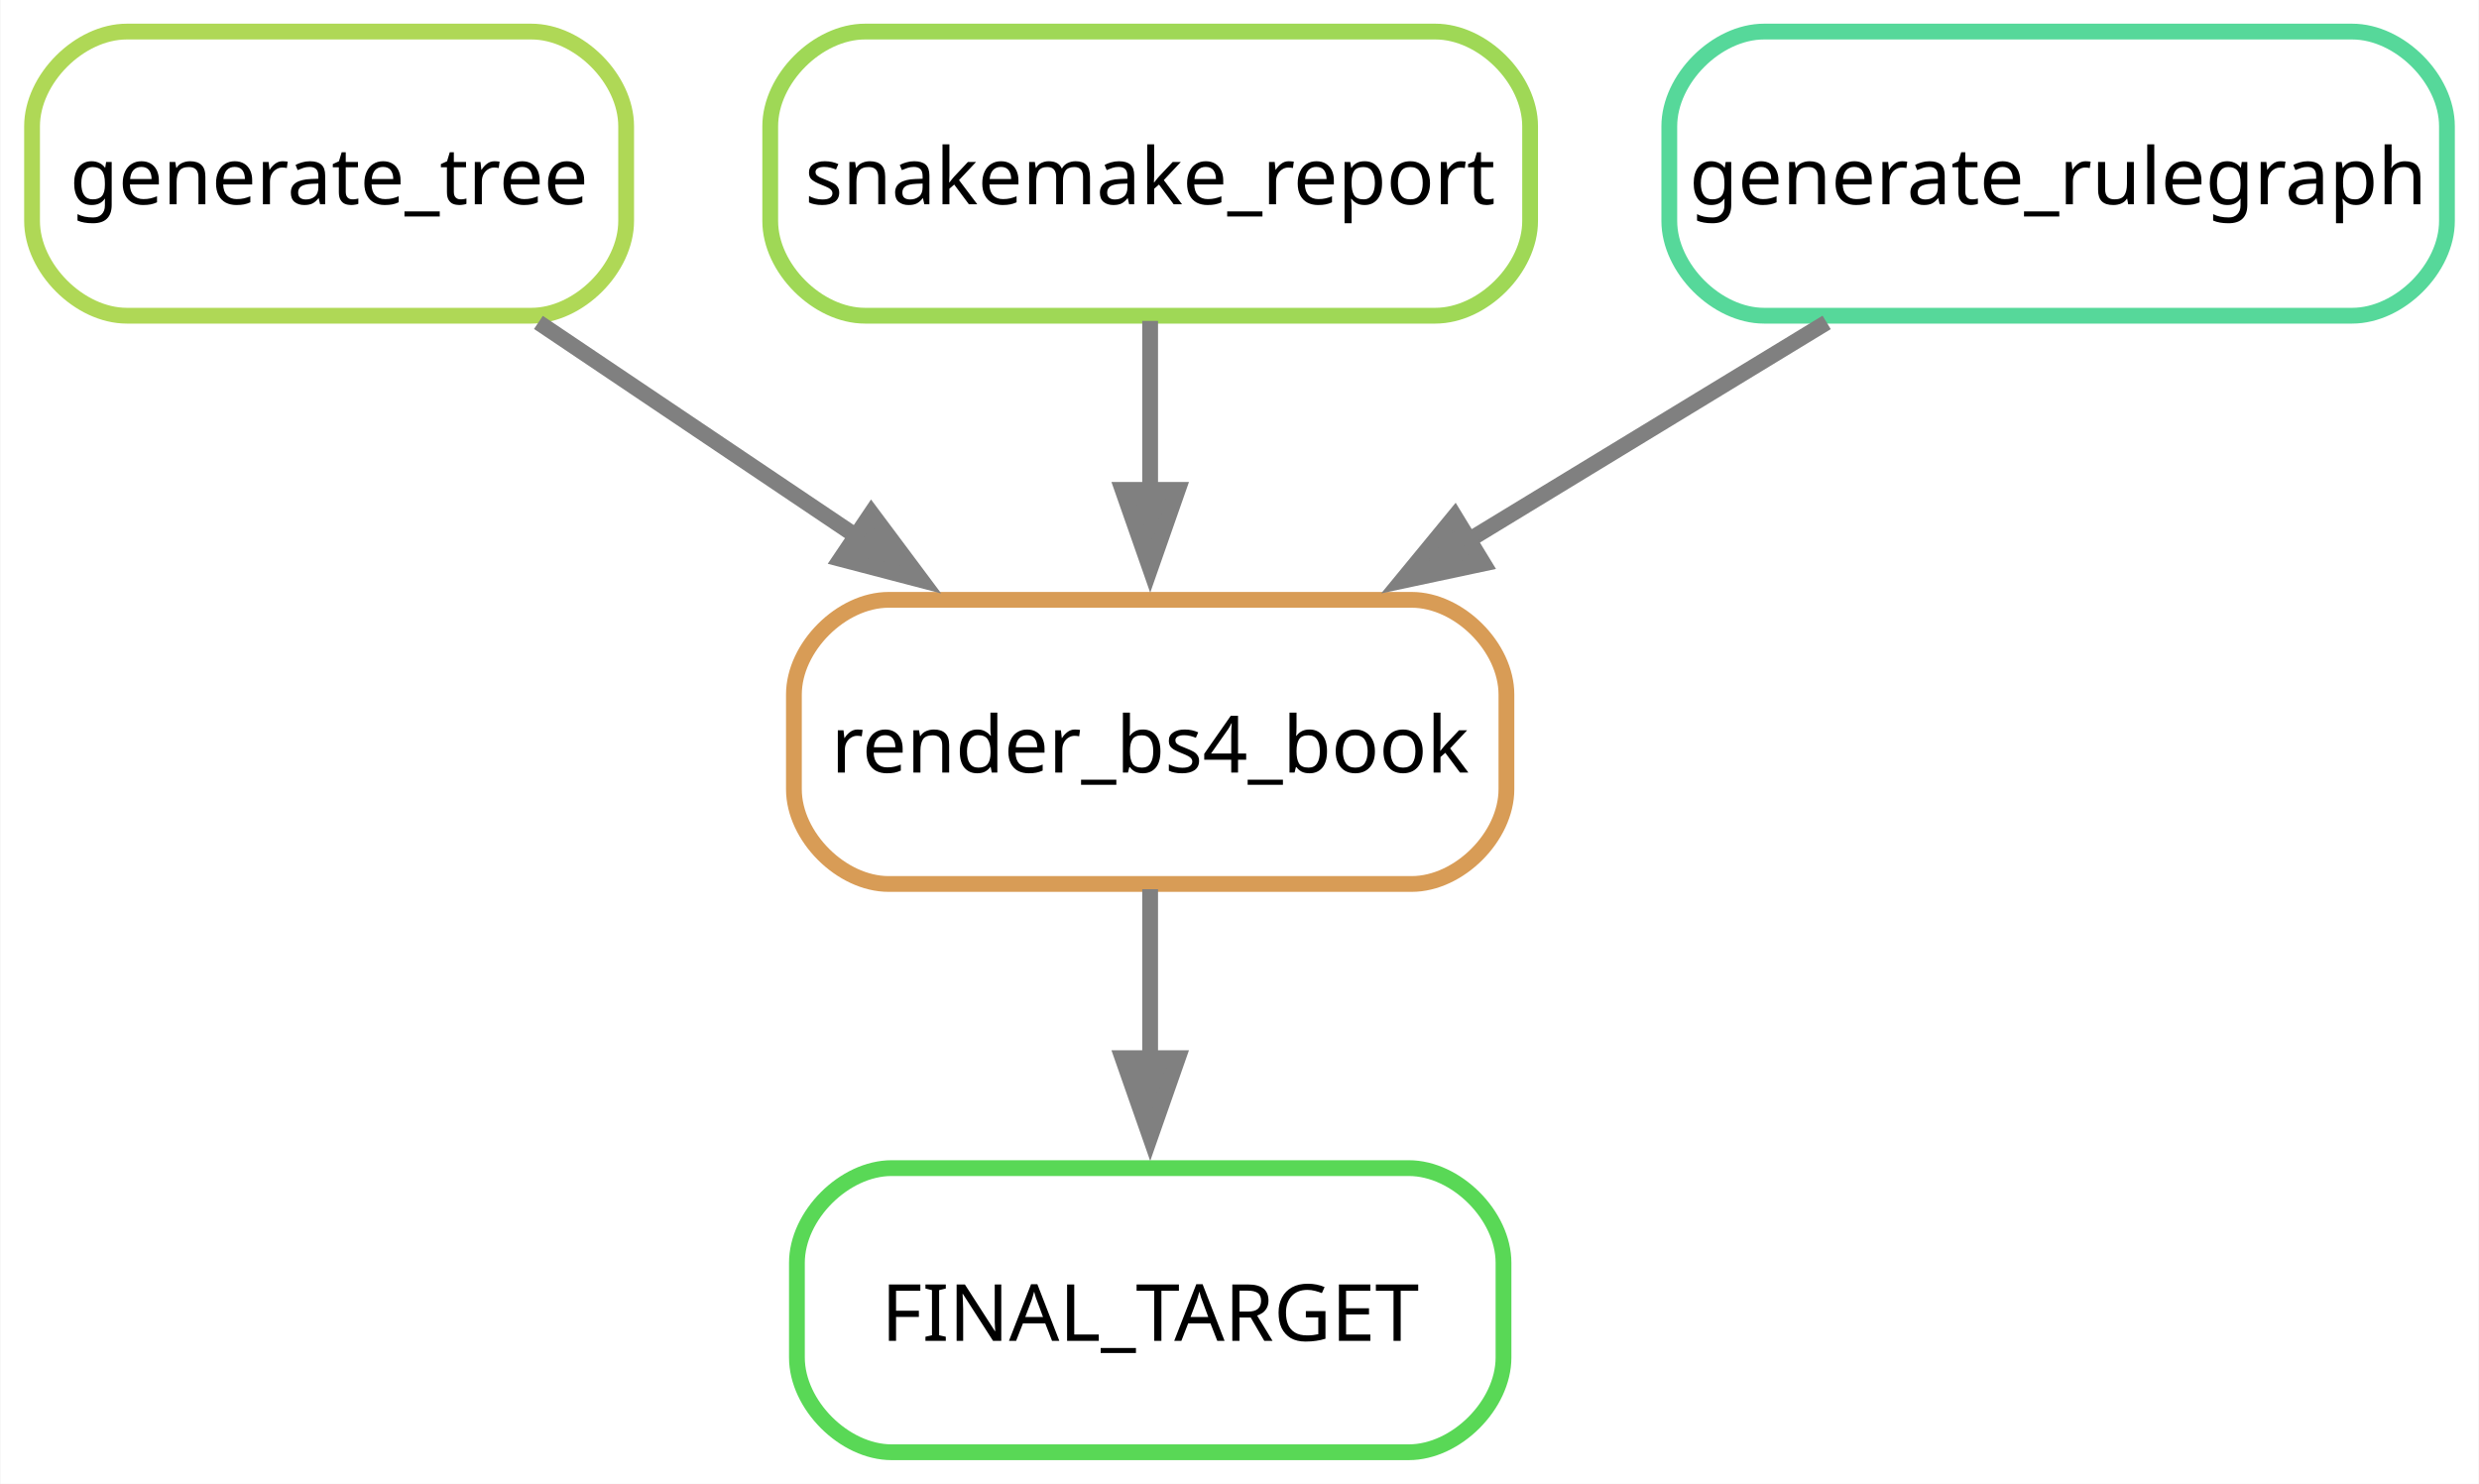
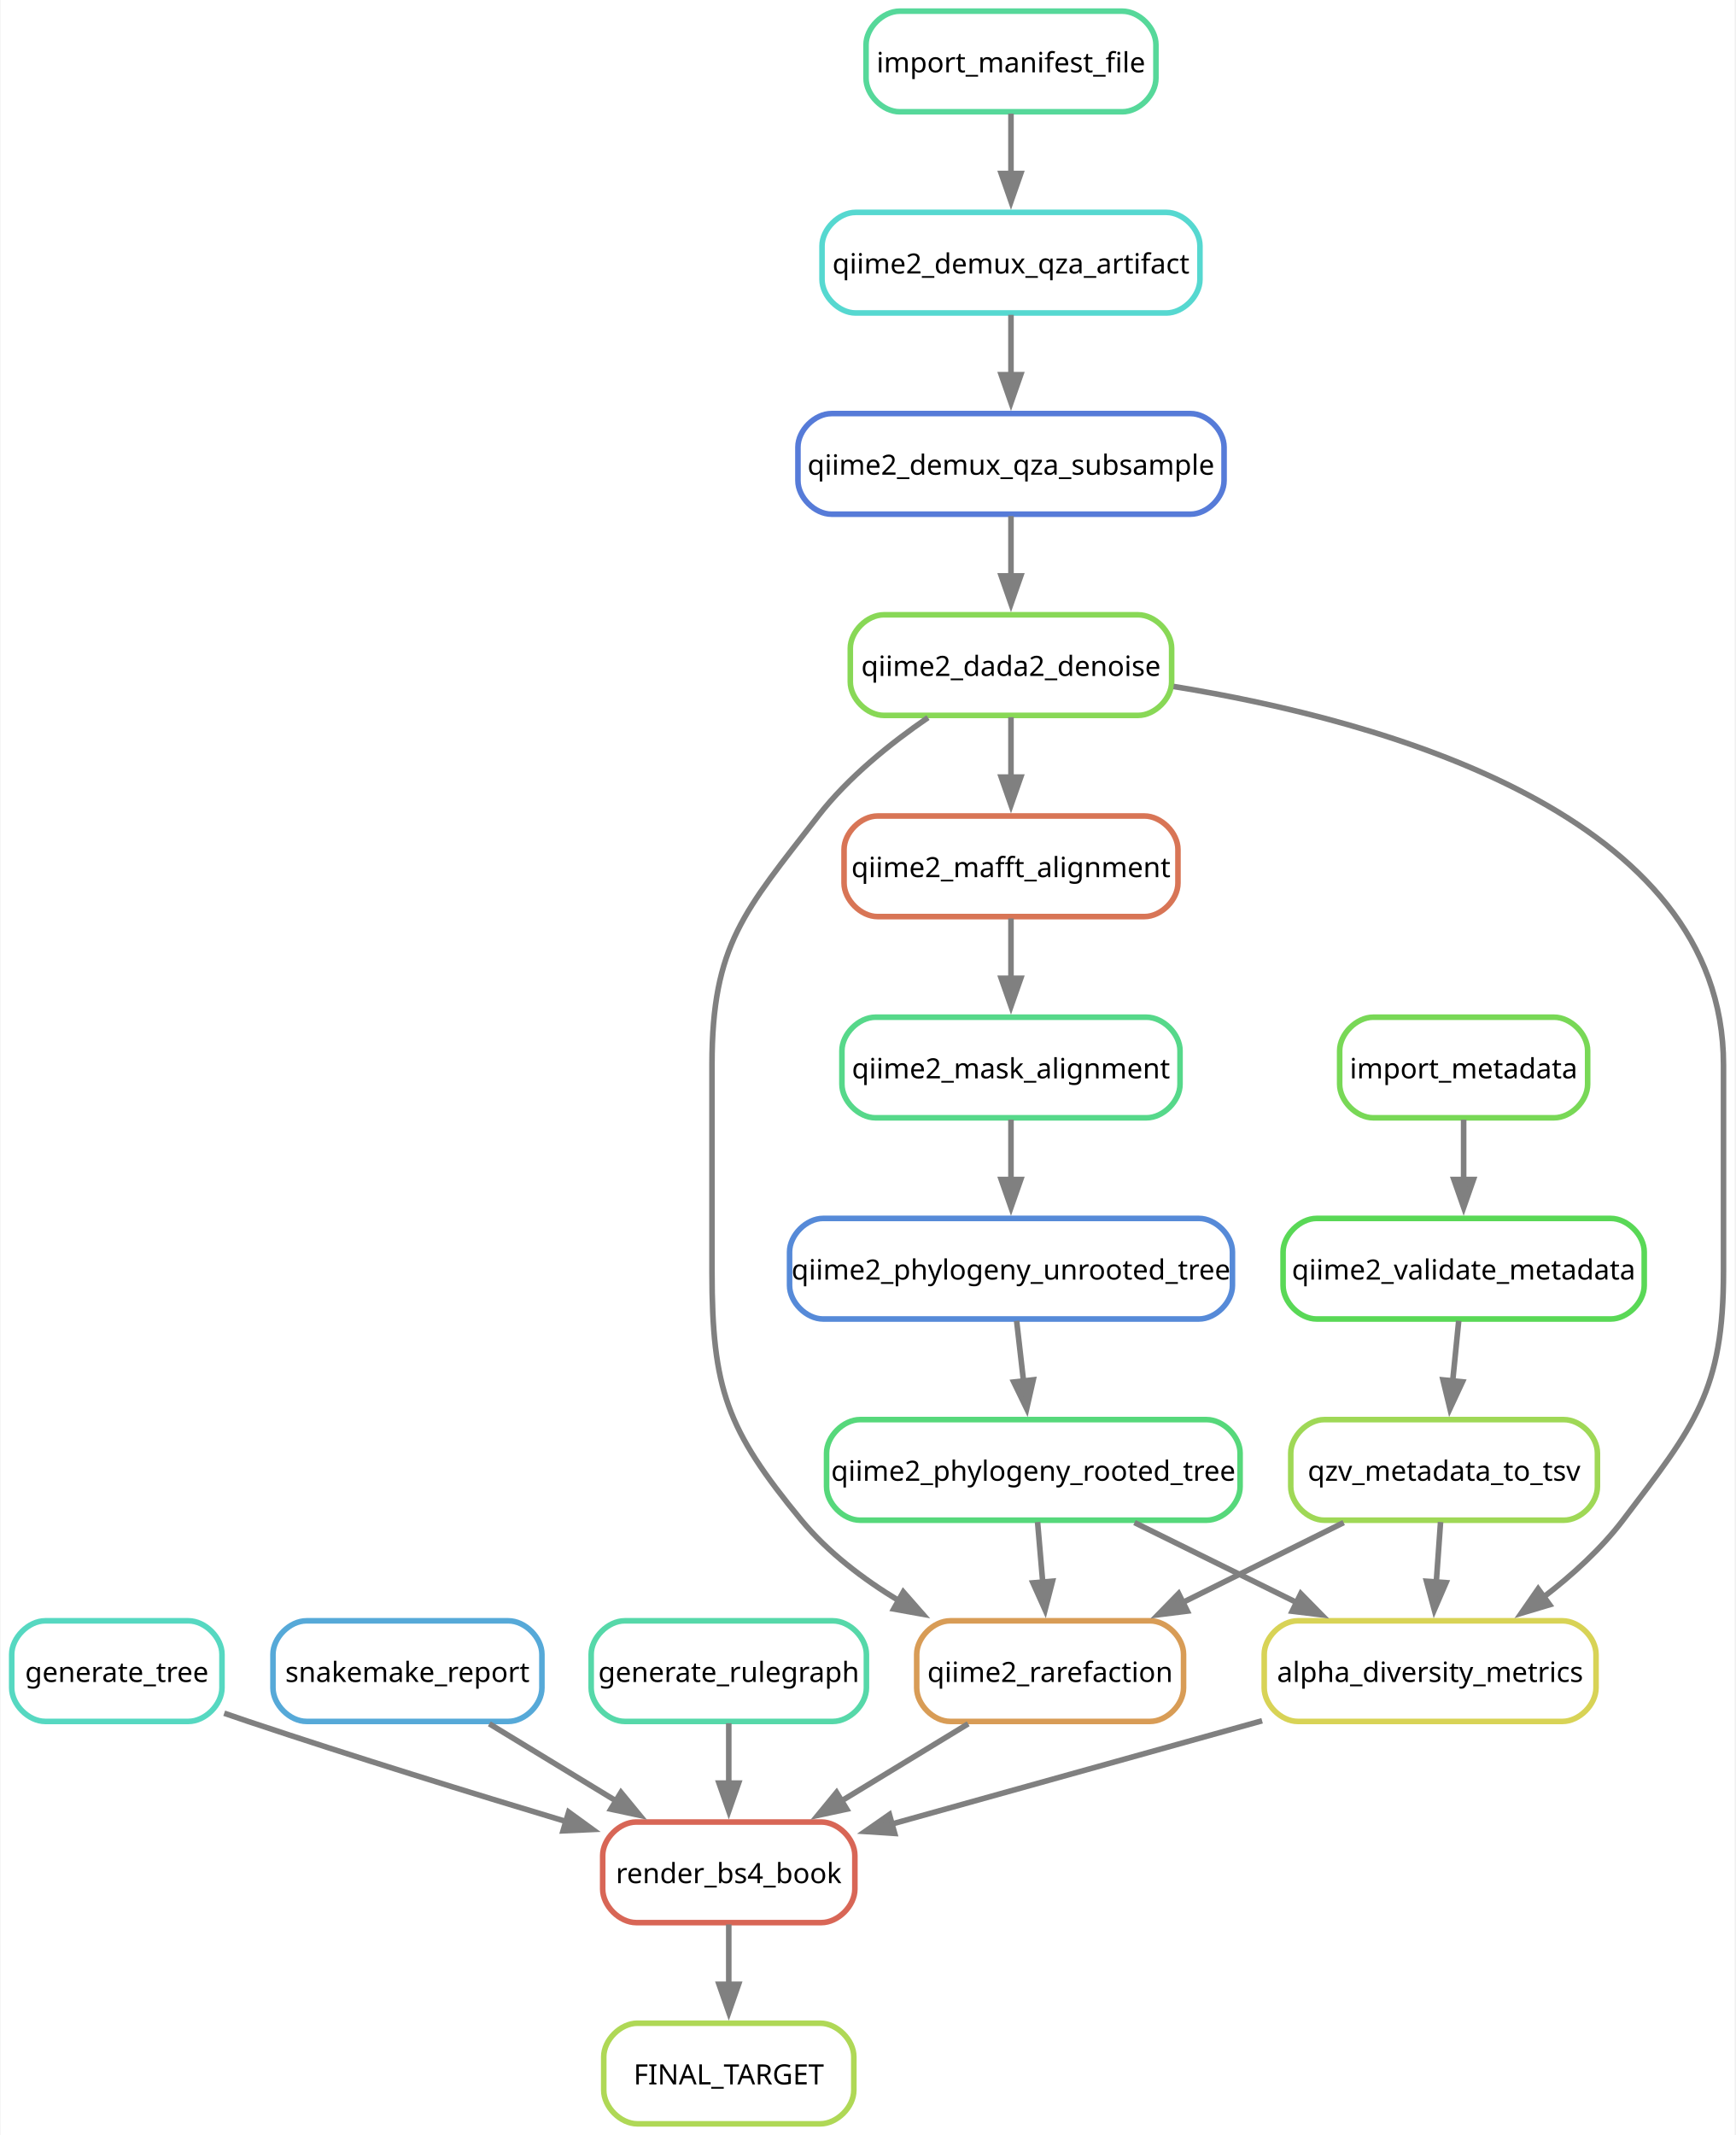
- <svg xmlns="http://www.w3.org/2000/svg" width="314pt" height="188pt" viewBox="0.00 0.00 313.88 188.00">
-   <g id="graph0" class="graph" transform="scale(1 1) rotate(0) translate(4 184)">
-     <polygon fill="white" stroke="none" points="-4,4 -4,-184 309.88,-184 309.88,4 -4,4" />
+ <svg xmlns="http://www.w3.org/2000/svg" width="621pt" height="764pt" viewBox="0.00 0.00 620.62 764.00">
+   <g id="graph0" class="graph" transform="scale(1 1) rotate(0) translate(4 760)">
+     <polygon fill="white" stroke="none" points="-4,4 -4,-760 616.62,-760 616.62,4 -4,4" />
    <g id="node1" class="node">
-       <path fill="none" stroke="#59d856" stroke-width="2" d="M174.38,-36C174.38,-36 108.88,-36 108.88,-36 102.88,-36 96.88,-30 96.88,-24 96.88,-24 96.88,-12 96.88,-12 96.88,-6 102.88,0 108.88,0 108.88,0 174.38,0 174.38,0 180.38,0 186.38,-6 186.38,-12 186.38,-12 186.38,-24 186.38,-24 186.38,-30 180.38,-36 174.38,-36" />
-       <text text-anchor="middle" x="141.62" y="-14.12" font-family="sans" font-size="10.00">FINAL_TARGET</text>
+       <path fill="none" stroke="#afd856" stroke-width="2" d="M289.38,-36C289.38,-36 223.88,-36 223.88,-36 217.88,-36 211.88,-30 211.88,-24 211.88,-24 211.88,-12 211.88,-12 211.88,-6 217.88,0 223.88,0 223.88,0 289.38,0 289.38,0 295.38,0 301.38,-6 301.38,-12 301.38,-12 301.38,-24 301.38,-24 301.38,-30 295.38,-36 289.38,-36" />
+       <text text-anchor="middle" x="256.62" y="-14.12" font-family="sans" font-size="10.00">FINAL_TARGET</text>
    </g>
    <g id="node2" class="node">
-       <path fill="none" stroke="#d89c56" stroke-width="2" d="M174.75,-108C174.75,-108 108.5,-108 108.5,-108 102.5,-108 96.5,-102 96.5,-96 96.5,-96 96.5,-84 96.5,-84 96.5,-78 102.5,-72 108.5,-72 108.5,-72 174.75,-72 174.75,-72 180.75,-72 186.75,-78 186.75,-84 186.75,-84 186.75,-96 186.75,-96 186.75,-102 180.75,-108 174.75,-108" />
-       <text text-anchor="middle" x="141.62" y="-86.12" font-family="sans" font-size="10.00">render_bs4_book</text>
+       <path fill="none" stroke="#d86656" stroke-width="2" d="M289.75,-108C289.75,-108 223.5,-108 223.5,-108 217.5,-108 211.5,-102 211.5,-96 211.5,-96 211.5,-84 211.5,-84 211.5,-78 217.5,-72 223.5,-72 223.5,-72 289.75,-72 289.75,-72 295.75,-72 301.75,-78 301.75,-84 301.75,-84 301.75,-96 301.75,-96 301.75,-102 295.75,-108 289.75,-108" />
+       <text text-anchor="middle" x="256.62" y="-86.12" font-family="sans" font-size="10.00">render_bs4_book</text>
    </g>
    <g id="edge1" class="edge">
-       <path fill="none" stroke="grey" stroke-width="2" d="M141.62,-71.34C141.62,-64.75 141.62,-57.08 141.62,-49.67" />
-       <polygon fill="grey" stroke="grey" stroke-width="2" points="145.13,-49.93 141.63,-39.93 138.13,-49.93 145.13,-49.93" />
+       <path fill="none" stroke="grey" stroke-width="2" d="M256.62,-71.34C256.62,-64.75 256.62,-57.08 256.62,-49.67" />
+       <polygon fill="grey" stroke="grey" stroke-width="2" points="260.13,-49.93 256.63,-39.93 253.13,-49.93 260.13,-49.93" />
    </g>
    <g id="node3" class="node">
-       <path fill="none" stroke="#afd856" stroke-width="2" d="M63.25,-180C63.25,-180 12,-180 12,-180 6,-180 0,-174 0,-168 0,-168 0,-156 0,-156 0,-150 6,-144 12,-144 12,-144 63.25,-144 63.25,-144 69.25,-144 75.25,-150 75.25,-156 75.25,-156 75.25,-168 75.25,-168 75.25,-174 69.25,-180 63.25,-180" />
+       <path fill="none" stroke="#56d8c1" stroke-width="2" d="M63.25,-180C63.25,-180 12,-180 12,-180 6,-180 0,-174 0,-168 0,-168 0,-156 0,-156 0,-150 6,-144 12,-144 12,-144 63.25,-144 63.25,-144 69.25,-144 75.25,-150 75.25,-156 75.25,-156 75.25,-168 75.25,-168 75.25,-174 69.25,-180 63.25,-180" />
      <text text-anchor="middle" x="37.62" y="-158.12" font-family="sans" font-size="10.00">generate_tree</text>
    </g>
-     <g id="edge3" class="edge">
-       <path fill="none" stroke="grey" stroke-width="2" d="M64.14,-143.15C76.36,-134.93 91.08,-125.02 104.4,-116.06" />
-       <polygon fill="grey" stroke="grey" stroke-width="2" points="106.31,-118.99 112.65,-110.5 102.4,-113.18 106.31,-118.99" />
+     <g id="edge6" class="edge">
+       <path fill="none" stroke="grey" stroke-width="2" d="M76.05,-146.93C78.94,-145.92 81.83,-144.94 84.62,-144 122.33,-131.38 165.04,-118.21 198.48,-108.16" />
+       <polygon fill="grey" stroke="grey" stroke-width="2" points="199.33,-111.56 207.9,-105.33 197.32,-104.85 199.33,-111.56" />
    </g>
    <g id="node4" class="node">
-       <path fill="none" stroke="#9fd856" stroke-width="2" d="M177.75,-180C177.75,-180 105.5,-180 105.5,-180 99.5,-180 93.5,-174 93.5,-168 93.5,-168 93.5,-156 93.5,-156 93.5,-150 99.5,-144 105.5,-144 105.5,-144 177.75,-144 177.75,-144 183.75,-144 189.75,-150 189.75,-156 189.75,-156 189.75,-168 189.75,-168 189.75,-174 183.75,-180 177.75,-180" />
+       <path fill="none" stroke="#56a9d8" stroke-width="2" d="M177.75,-180C177.75,-180 105.5,-180 105.5,-180 99.5,-180 93.5,-174 93.5,-168 93.5,-168 93.5,-156 93.5,-156 93.5,-150 99.5,-144 105.5,-144 105.5,-144 177.75,-144 177.75,-144 183.75,-144 189.75,-150 189.75,-156 189.75,-156 189.75,-168 189.75,-168 189.75,-174 183.75,-180 177.75,-180" />
      <text text-anchor="middle" x="141.62" y="-158.12" font-family="sans" font-size="10.00">snakemake_report</text>
    </g>
-     <g id="edge2" class="edge">
-       <path fill="none" stroke="grey" stroke-width="2" d="M141.62,-143.34C141.62,-136.75 141.62,-129.08 141.62,-121.67" />
-       <polygon fill="grey" stroke="grey" stroke-width="2" points="145.13,-121.93 141.63,-111.93 138.13,-121.93 145.13,-121.93" />
+     <g id="edge4" class="edge">
+       <path fill="none" stroke="grey" stroke-width="2" d="M170.94,-143.15C184.73,-134.76 201.39,-124.62 216.34,-115.52" />
+       <polygon fill="grey" stroke="grey" stroke-width="2" points="218.05,-118.58 224.78,-110.39 214.41,-112.6 218.05,-118.58" />
    </g>
    <g id="node5" class="node">
-       <path fill="none" stroke="#56d89a" stroke-width="2" d="M293.88,-180C293.88,-180 219.38,-180 219.38,-180 213.38,-180 207.38,-174 207.38,-168 207.38,-168 207.38,-156 207.38,-156 207.38,-150 213.38,-144 219.38,-144 219.38,-144 293.88,-144 293.88,-144 299.88,-144 305.88,-150 305.88,-156 305.88,-156 305.88,-168 305.88,-168 305.88,-174 299.88,-180 293.88,-180" />
+       <path fill="none" stroke="#56d8a9" stroke-width="2" d="M293.88,-180C293.88,-180 219.38,-180 219.38,-180 213.38,-180 207.38,-174 207.38,-168 207.38,-168 207.38,-156 207.38,-156 207.38,-150 213.38,-144 219.38,-144 219.38,-144 293.88,-144 293.88,-144 299.88,-144 305.88,-150 305.88,-156 305.88,-156 305.88,-168 305.88,-168 305.88,-174 299.88,-180 293.88,-180" />
      <text text-anchor="middle" x="256.62" y="-158.12" font-family="sans" font-size="10.00">generate_rulegraph</text>
    </g>
-     <g id="edge4" class="edge">
-       <path fill="none" stroke="grey" stroke-width="2" d="M227.31,-143.15C213.52,-134.76 196.86,-124.62 181.91,-115.52" />
-       <polygon fill="grey" stroke="grey" stroke-width="2" points="183.84,-112.6 173.47,-110.39 180.2,-118.58 183.84,-112.6" />
+     <g id="edge5" class="edge">
+       <path fill="none" stroke="grey" stroke-width="2" d="M256.62,-143.34C256.62,-136.75 256.62,-129.08 256.62,-121.67" />
+       <polygon fill="grey" stroke="grey" stroke-width="2" points="260.13,-121.93 256.63,-111.93 253.13,-121.93 260.13,-121.93" />
+     </g>
+     <g id="node6" class="node">
+       <path fill="none" stroke="#d89c56" stroke-width="2" d="M407.38,-180C407.38,-180 335.88,-180 335.88,-180 329.88,-180 323.88,-174 323.88,-168 323.88,-168 323.88,-156 323.88,-156 323.88,-150 329.88,-144 335.88,-144 335.88,-144 407.38,-144 407.38,-144 413.38,-144 419.38,-150 419.38,-156 419.38,-156 419.38,-168 419.38,-168 419.38,-174 413.38,-180 407.38,-180" />
+       <text text-anchor="middle" x="371.62" y="-158.12" font-family="sans" font-size="10.00">qiime2_rarefaction</text>
+     </g>
+     <g id="edge2" class="edge">
+       <path fill="none" stroke="grey" stroke-width="2" d="M342.31,-143.15C328.52,-134.76 311.86,-124.62 296.91,-115.52" />
+       <polygon fill="grey" stroke="grey" stroke-width="2" points="298.84,-112.6 288.47,-110.39 295.2,-118.58 298.84,-112.6" />
+     </g>
+     <g id="node7" class="node">
+       <path fill="none" stroke="#88d856" stroke-width="2" d="M403.12,-540C403.12,-540 312.12,-540 312.12,-540 306.12,-540 300.12,-534 300.12,-528 300.12,-528 300.12,-516 300.12,-516 300.12,-510 306.12,-504 312.12,-504 312.12,-504 403.12,-504 403.12,-504 409.12,-504 415.12,-510 415.12,-516 415.12,-516 415.12,-528 415.12,-528 415.12,-534 409.12,-540 403.12,-540" />
+       <text text-anchor="middle" x="357.62" y="-518.12" font-family="sans" font-size="10.00">qiime2_dada2_denoise</text>
+     </g>
+     <g id="edge9" class="edge">
+       <path fill="none" stroke="grey" stroke-width="2" d="M327.92,-503.21C314.54,-494.03 299.36,-481.85 288.62,-468 262.27,-434.01 250.62,-422.01 250.62,-379 250.62,-379 250.62,-379 250.62,-305 250.62,-262.97 255.89,-248.43 282.62,-216 292.09,-204.52 304.74,-194.92 317.52,-187.19" />
+       <polygon fill="grey" stroke="grey" stroke-width="2" points="319.09,-190.32 326.07,-182.36 315.65,-184.23 319.09,-190.32" />
+     </g>
+     <g id="node14" class="node">
+       <path fill="none" stroke="#d87556" stroke-width="2" d="M405.38,-468C405.38,-468 309.88,-468 309.88,-468 303.88,-468 297.88,-462 297.88,-456 297.88,-456 297.88,-444 297.88,-444 297.88,-438 303.88,-432 309.88,-432 309.88,-432 405.38,-432 405.38,-432 411.38,-432 417.38,-438 417.38,-444 417.38,-444 417.38,-456 417.38,-456 417.38,-462 411.38,-468 405.38,-468" />
+       <text text-anchor="middle" x="357.62" y="-446.12" font-family="sans" font-size="10.00">qiime2_mafft_alignment</text>
+     </g>
+     <g id="edge16" class="edge">
+       <path fill="none" stroke="grey" stroke-width="2" d="M357.62,-503.34C357.62,-496.75 357.62,-489.08 357.62,-481.67" />
+       <polygon fill="grey" stroke="grey" stroke-width="2" points="361.13,-481.93 357.63,-471.93 354.13,-481.93 361.13,-481.93" />
+     </g>
+     <g id="node18" class="node">
+       <path fill="none" stroke="#d8d356" stroke-width="2" d="M555,-180C555,-180 460.25,-180 460.25,-180 454.25,-180 448.25,-174 448.25,-168 448.25,-168 448.25,-156 448.25,-156 448.25,-150 454.25,-144 460.25,-144 460.25,-144 555,-144 555,-144 561,-144 567,-150 567,-156 567,-156 567,-168 567,-168 567,-174 561,-180 555,-180" />
+       <text text-anchor="middle" x="507.62" y="-158.12" font-family="sans" font-size="10.00">alpha_diversity_metrics</text>
+     </g>
+     <g id="edge21" class="edge">
+       <path fill="none" stroke="grey" stroke-width="2" d="M415.81,-514.35C491.07,-502.14 612.62,-468.56 612.62,-379 612.62,-379 612.62,-379 612.62,-305 612.62,-262.33 602.45,-249.97 576.62,-216 568.82,-205.74 558.55,-196.43 548.33,-188.57" />
+       <polygon fill="grey" stroke="grey" stroke-width="2" points="550.4,-185.75 540.25,-182.72 546.29,-191.42 550.4,-185.75" />
+     </g>
+     <g id="node8" class="node">
+       <path fill="none" stroke="#567bd8" stroke-width="2" d="M421.88,-612C421.88,-612 293.38,-612 293.38,-612 287.38,-612 281.38,-606 281.38,-600 281.38,-600 281.38,-588 281.38,-588 281.38,-582 287.38,-576 293.38,-576 293.38,-576 421.88,-576 421.88,-576 427.88,-576 433.88,-582 433.88,-588 433.88,-588 433.88,-600 433.88,-600 433.88,-606 427.88,-612 421.88,-612" />
+       <text text-anchor="middle" x="357.62" y="-590.12" font-family="sans" font-size="10.00">qiime2_demux_qza_subsample</text>
+     </g>
+     <g id="edge10" class="edge">
+       <path fill="none" stroke="grey" stroke-width="2" d="M357.62,-575.34C357.62,-568.75 357.62,-561.08 357.62,-553.67" />
+       <polygon fill="grey" stroke="grey" stroke-width="2" points="361.13,-553.93 357.63,-543.93 354.13,-553.93 361.13,-553.93" />
+     </g>
+     <g id="node9" class="node">
+       <path fill="none" stroke="#56d8d0" stroke-width="2" d="M413.25,-684C413.25,-684 302,-684 302,-684 296,-684 290,-678 290,-672 290,-672 290,-660 290,-660 290,-654 296,-648 302,-648 302,-648 413.25,-648 413.25,-648 419.25,-648 425.25,-654 425.25,-660 425.25,-660 425.25,-672 425.25,-672 425.25,-678 419.25,-684 413.25,-684" />
+       <text text-anchor="middle" x="357.62" y="-662.12" font-family="sans" font-size="10.00">qiime2_demux_qza_artifact</text>
+     </g>
+     <g id="edge11" class="edge">
+       <path fill="none" stroke="grey" stroke-width="2" d="M357.62,-647.34C357.62,-640.75 357.62,-633.08 357.62,-625.67" />
+       <polygon fill="grey" stroke="grey" stroke-width="2" points="361.13,-625.93 357.63,-615.93 354.13,-625.93 361.13,-625.93" />
+     </g>
+     <g id="node10" class="node">
+       <path fill="none" stroke="#56d89a" stroke-width="2" d="M397.5,-756C397.5,-756 317.75,-756 317.75,-756 311.75,-756 305.75,-750 305.75,-744 305.75,-744 305.75,-732 305.75,-732 305.75,-726 311.75,-720 317.75,-720 317.75,-720 397.5,-720 397.5,-720 403.5,-720 409.5,-726 409.5,-732 409.5,-732 409.5,-744 409.5,-744 409.5,-750 403.5,-756 397.5,-756" />
+       <text text-anchor="middle" x="357.62" y="-734.12" font-family="sans" font-size="10.00">import_manifest_file</text>
+     </g>
+     <g id="edge12" class="edge">
+       <path fill="none" stroke="grey" stroke-width="2" d="M357.62,-719.34C357.62,-712.75 357.62,-705.08 357.62,-697.67" />
+       <polygon fill="grey" stroke="grey" stroke-width="2" points="361.13,-697.93 357.63,-687.93 354.13,-697.93 361.13,-697.93" />
+     </g>
+     <g id="node11" class="node">
+       <path fill="none" stroke="#56d87b" stroke-width="2" d="M427.62,-252C427.62,-252 303.62,-252 303.62,-252 297.62,-252 291.62,-246 291.62,-240 291.62,-240 291.62,-228 291.62,-228 291.62,-222 297.62,-216 303.62,-216 303.62,-216 427.62,-216 427.62,-216 433.62,-216 439.62,-222 439.62,-228 439.62,-228 439.62,-240 439.62,-240 439.62,-246 433.62,-252 427.62,-252" />
+       <text text-anchor="middle" x="365.62" y="-230.12" font-family="sans" font-size="10.00">qiime2_phylogeny_rooted_tree</text>
+     </g>
+     <g id="edge7" class="edge">
+       <path fill="none" stroke="grey" stroke-width="2" d="M367.14,-215.34C367.7,-208.75 368.36,-201.08 369,-193.67" />
+       <polygon fill="grey" stroke="grey" stroke-width="2" points="372.47,-194.18 369.83,-183.92 365.49,-193.58 372.47,-194.18" />
+     </g>
+     <g id="edge19" class="edge">
+       <path fill="none" stroke="grey" stroke-width="2" d="M401.83,-215.15C419.52,-206.43 441.04,-195.82 460.04,-186.46" />
+       <polygon fill="grey" stroke="grey" stroke-width="2" points="461.35,-189.71 468.78,-182.15 458.26,-183.43 461.35,-189.71" />
+     </g>
+     <g id="node12" class="node">
+       <path fill="none" stroke="#568ad8" stroke-width="2" d="M424.88,-324C424.88,-324 290.38,-324 290.38,-324 284.38,-324 278.38,-318 278.38,-312 278.38,-312 278.38,-300 278.38,-300 278.38,-294 284.38,-288 290.38,-288 290.38,-288 424.88,-288 424.88,-288 430.88,-288 436.88,-294 436.88,-300 436.88,-300 436.88,-312 436.88,-312 436.88,-318 430.88,-324 424.88,-324" />
+       <text text-anchor="middle" x="357.62" y="-302.12" font-family="sans" font-size="10.00">qiime2_phylogeny_unrooted_tree</text>
+     </g>
+     <g id="edge13" class="edge">
+       <path fill="none" stroke="grey" stroke-width="2" d="M359.64,-287.34C360.4,-280.75 361.27,-273.08 362.12,-265.67" />
+       <polygon fill="grey" stroke="grey" stroke-width="2" points="365.58,-266.24 363.24,-255.91 358.62,-265.45 365.58,-266.24" />
+     </g>
+     <g id="node13" class="node">
+       <path fill="none" stroke="#56d88a" stroke-width="2" d="M406.12,-396C406.12,-396 309.12,-396 309.12,-396 303.12,-396 297.12,-390 297.12,-384 297.12,-384 297.12,-372 297.12,-372 297.12,-366 303.12,-360 309.12,-360 309.12,-360 406.12,-360 406.12,-360 412.12,-360 418.12,-366 418.12,-372 418.12,-372 418.12,-384 418.12,-384 418.12,-390 412.12,-396 406.12,-396" />
+       <text text-anchor="middle" x="357.62" y="-374.12" font-family="sans" font-size="10.00">qiime2_mask_alignment</text>
+     </g>
+     <g id="edge14" class="edge">
+       <path fill="none" stroke="grey" stroke-width="2" d="M357.62,-359.34C357.62,-352.75 357.62,-345.08 357.62,-337.67" />
+       <polygon fill="grey" stroke="grey" stroke-width="2" points="361.13,-337.93 357.63,-327.93 354.13,-337.93 361.13,-337.93" />
+     </g>
+     <g id="edge15" class="edge">
+       <path fill="none" stroke="grey" stroke-width="2" d="M357.62,-431.34C357.62,-424.75 357.62,-417.08 357.62,-409.67" />
+       <polygon fill="grey" stroke="grey" stroke-width="2" points="361.13,-409.93 357.63,-399.93 354.13,-409.93 361.13,-409.93" />
+     </g>
+     <g id="node15" class="node">
+       <path fill="none" stroke="#9fd856" stroke-width="2" d="M555.5,-252C555.5,-252 469.75,-252 469.75,-252 463.75,-252 457.75,-246 457.75,-240 457.75,-240 457.75,-228 457.75,-228 457.75,-222 463.75,-216 469.75,-216 469.75,-216 555.5,-216 555.5,-216 561.5,-216 567.5,-222 567.5,-228 567.5,-228 567.5,-240 567.5,-240 567.5,-246 561.5,-252 555.5,-252" />
+       <text text-anchor="middle" x="512.62" y="-230.12" font-family="sans" font-size="10.00">qzv_metadata_to_tsv</text>
+     </g>
+     <g id="edge8" class="edge">
+       <path fill="none" stroke="grey" stroke-width="2" d="M476.68,-215.15C459.2,-206.47 437.94,-195.92 419.14,-186.59" />
+       <polygon fill="grey" stroke="grey" stroke-width="2" points="420.73,-183.47 410.22,-182.16 417.62,-189.74 420.73,-183.47" />
+     </g>
+     <g id="edge20" class="edge">
+       <path fill="none" stroke="grey" stroke-width="2" d="M511.36,-215.34C510.89,-208.75 510.34,-201.08 509.82,-193.67" />
+       <polygon fill="grey" stroke="grey" stroke-width="2" points="513.32,-193.65 509.12,-183.92 506.34,-194.15 513.32,-193.65" />
+     </g>
+     <g id="node16" class="node">
+       <path fill="none" stroke="#59d856" stroke-width="2" d="M572.25,-324C572.25,-324 467,-324 467,-324 461,-324 455,-318 455,-312 455,-312 455,-300 455,-300 455,-294 461,-288 467,-288 467,-288 572.25,-288 572.25,-288 578.25,-288 584.25,-294 584.25,-300 584.25,-300 584.25,-312 584.25,-312 584.25,-318 578.25,-324 572.25,-324" />
+       <text text-anchor="middle" x="519.62" y="-302.12" font-family="sans" font-size="10.00">qiime2_validate_metadata</text>
+     </g>
+     <g id="edge17" class="edge">
+       <path fill="none" stroke="grey" stroke-width="2" d="M517.86,-287.34C517.2,-280.75 516.43,-273.08 515.69,-265.67" />
+       <polygon fill="grey" stroke="grey" stroke-width="2" points="519.19,-265.52 514.72,-255.91 512.23,-266.21 519.19,-265.52" />
+     </g>
+     <g id="node17" class="node">
+       <path fill="none" stroke="#78d856" stroke-width="2" d="M552,-396C552,-396 487.25,-396 487.25,-396 481.25,-396 475.25,-390 475.25,-384 475.25,-384 475.25,-372 475.25,-372 475.25,-366 481.25,-360 487.25,-360 487.25,-360 552,-360 552,-360 558,-360 564,-366 564,-372 564,-372 564,-384 564,-384 564,-390 558,-396 552,-396" />
+       <text text-anchor="middle" x="519.62" y="-374.12" font-family="sans" font-size="10.00">import_metadata</text>
+     </g>
+     <g id="edge18" class="edge">
+       <path fill="none" stroke="grey" stroke-width="2" d="M519.62,-359.34C519.62,-352.75 519.62,-345.08 519.62,-337.67" />
+       <polygon fill="grey" stroke="grey" stroke-width="2" points="523.13,-337.93 519.63,-327.93 516.13,-337.93 523.13,-337.93" />
+     </g>
+     <g id="edge3" class="edge">
+       <path fill="none" stroke="grey" stroke-width="2" d="M447.5,-144.23C407.33,-133.03 354.75,-118.37 314.95,-107.27" />
+       <polygon fill="grey" stroke="grey" stroke-width="2" points="316,-103.92 305.42,-104.61 314.12,-110.67 316,-103.92" />
    </g>
  </g>
</svg>
